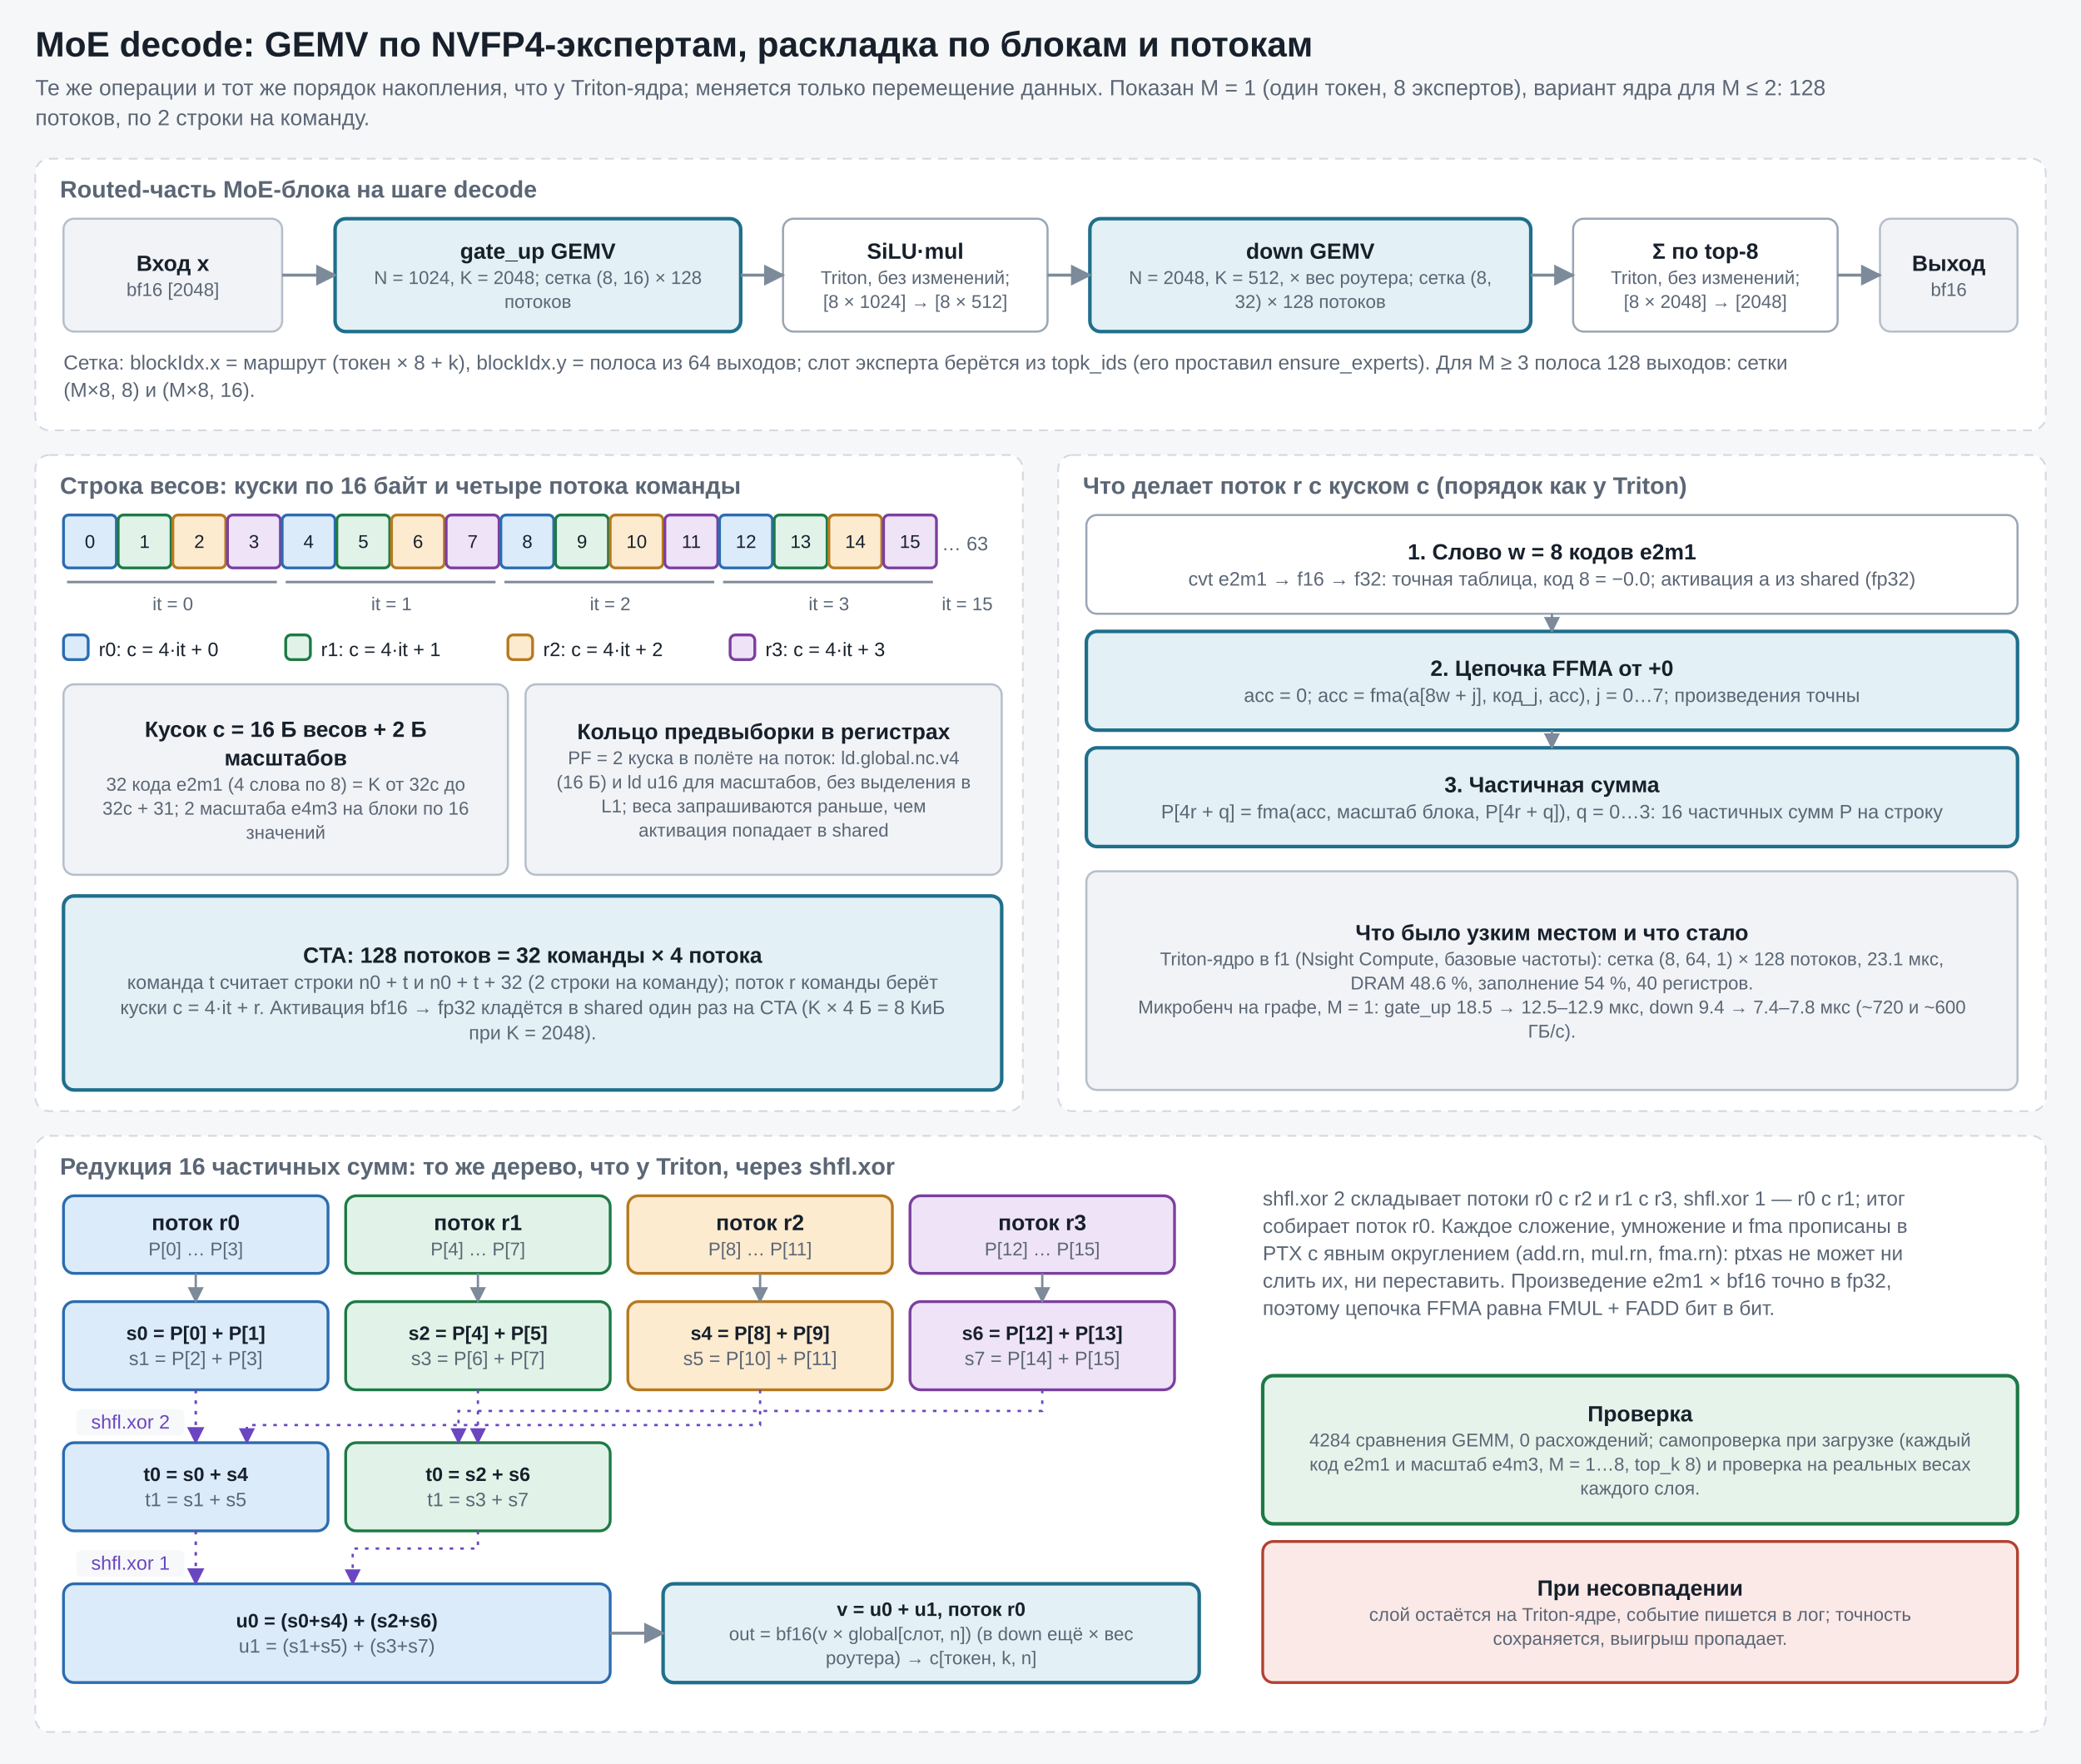
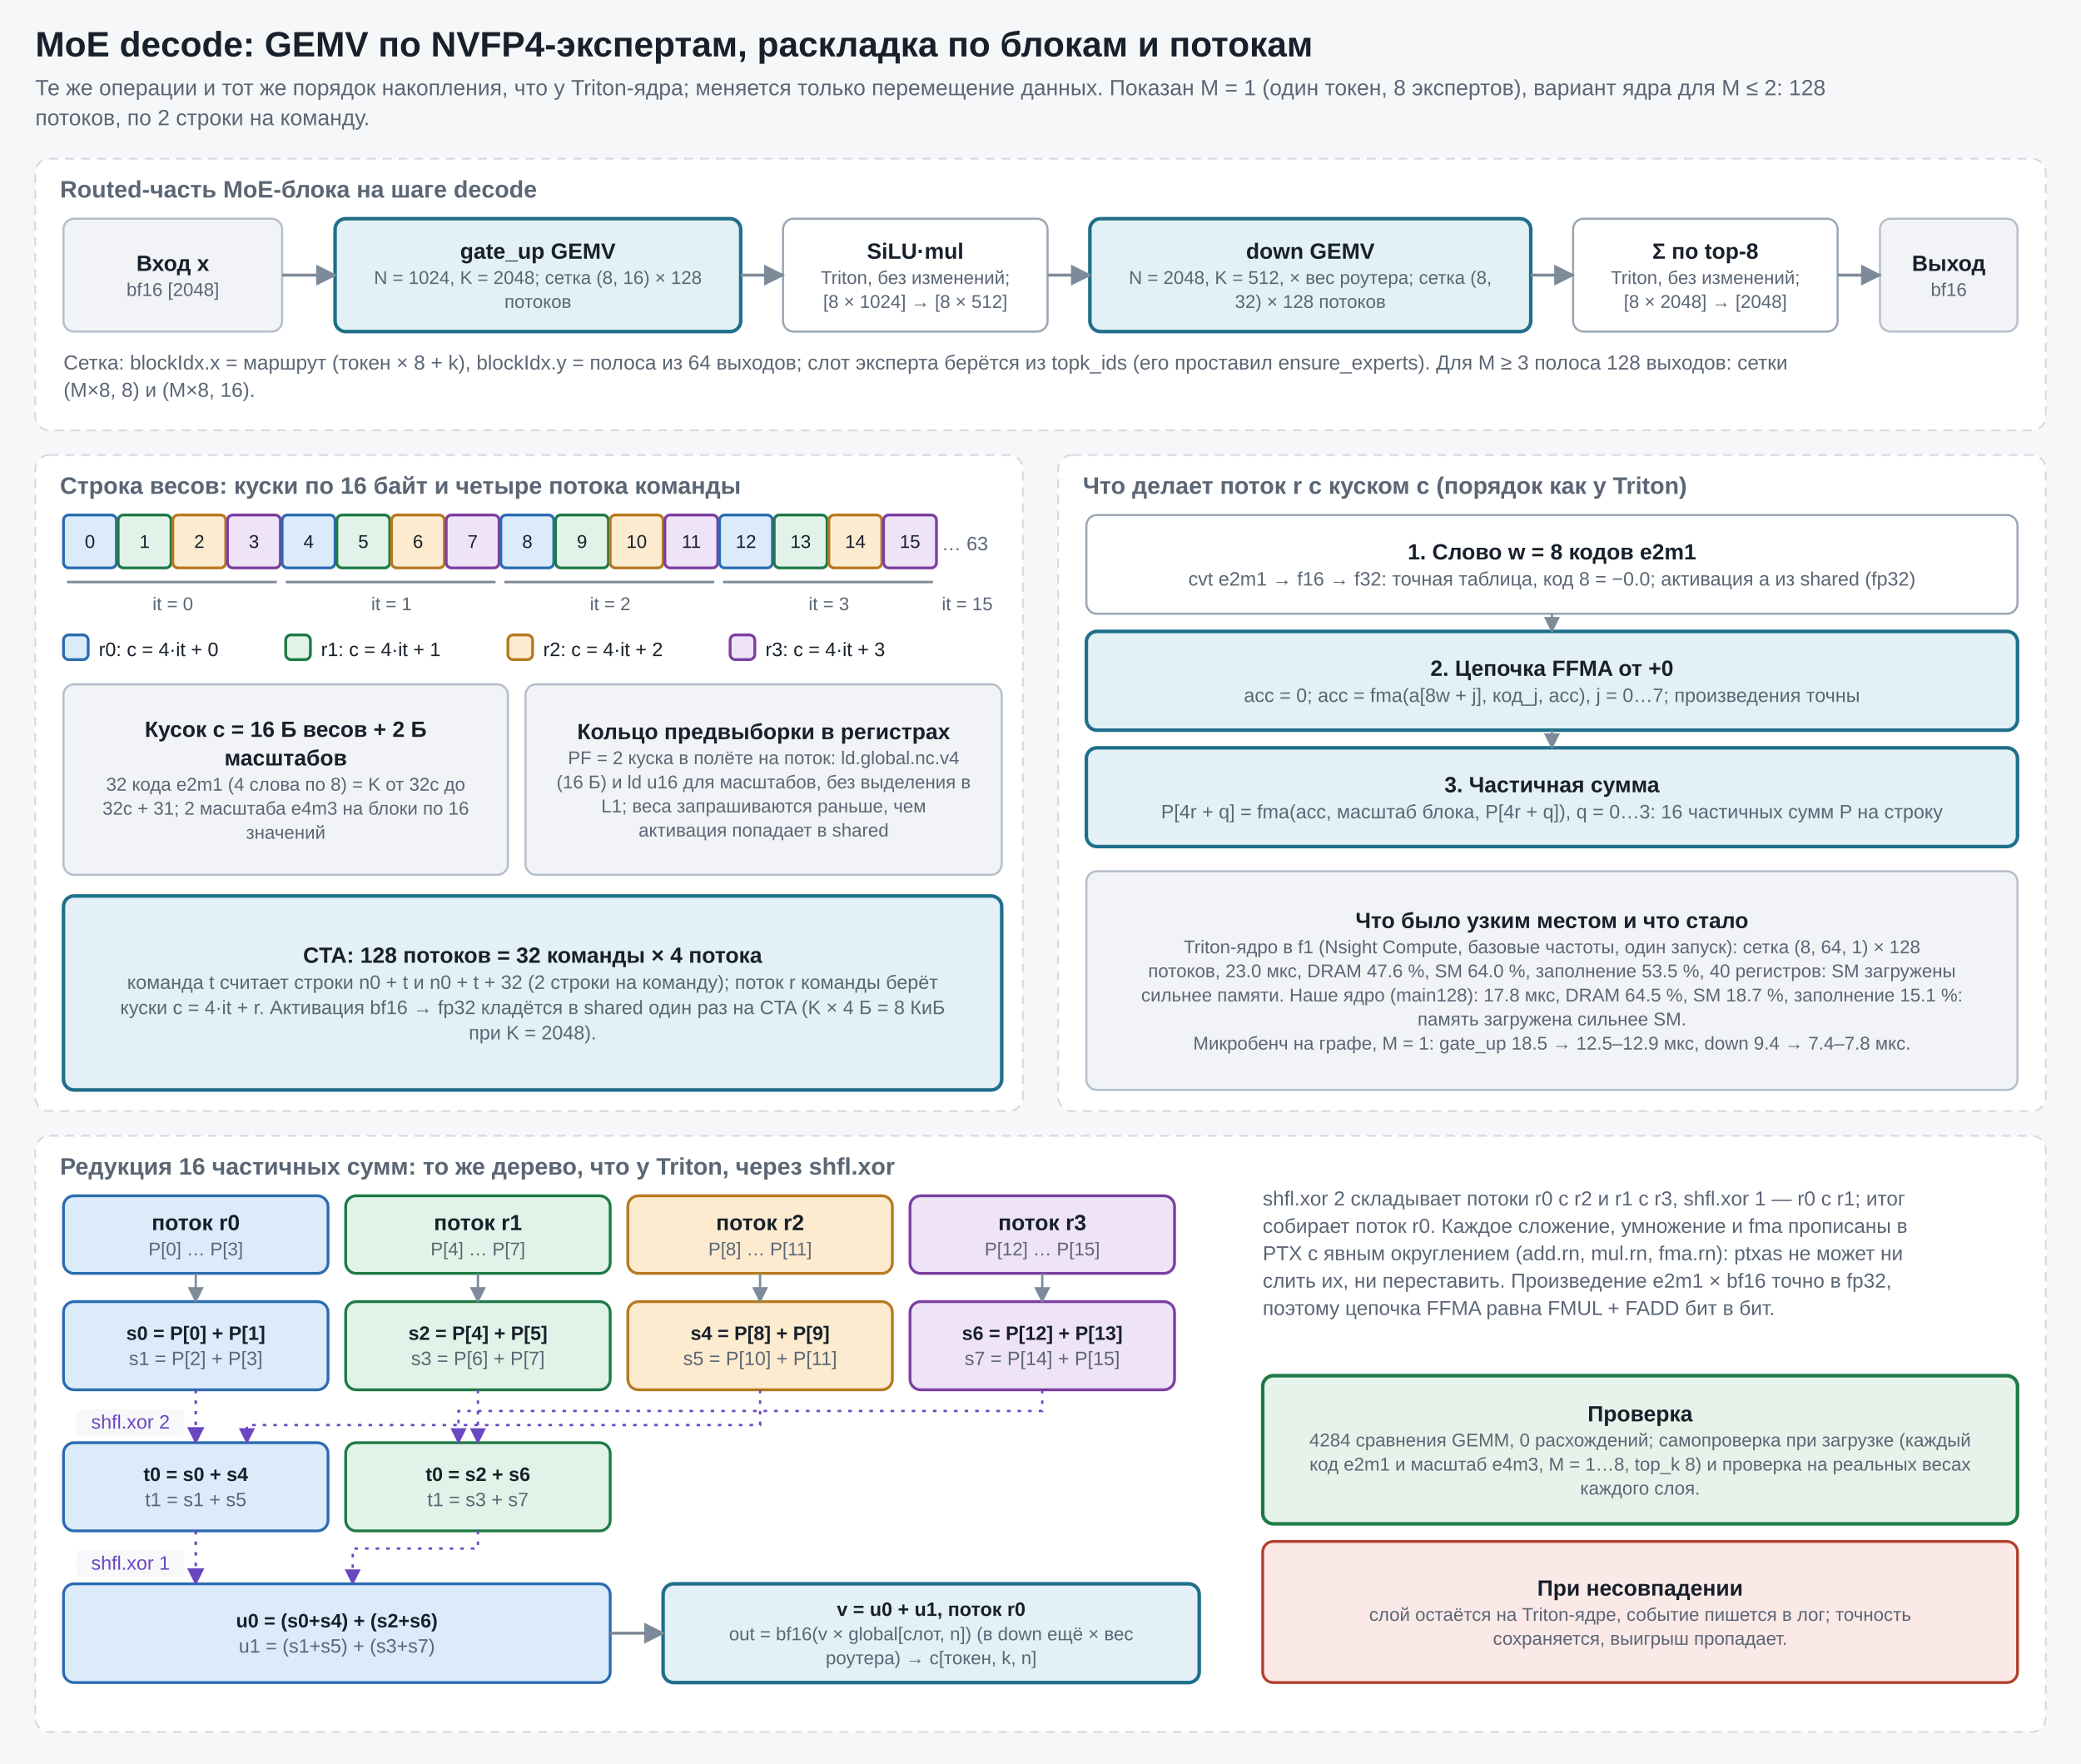
<svg xmlns="http://www.w3.org/2000/svg" viewBox="0 0 1180 1000" width="1180" height="1000" font-family="IBM Plex Sans, Segoe UI, Arial, sans-serif" role="img" aria-label="MoE decode: GEMV по NVFP4-экспертам, раскладка по блокам и потокам">
  <rect width="1180" height="1000" fill="#f6f7f9" />
  <defs>
    <marker id="m-flow" viewBox="0 0 10 10" refX="9" refY="5" markerWidth="7" markerHeight="7" orient="auto">
      <path d="M0,0 L10,5 L0,10 z" fill="#7d8a99" />
    </marker>
    <marker id="m-xfer" viewBox="0 0 10 10" refX="9" refY="5" markerWidth="7" markerHeight="7" orient="auto">
      <path d="M0,0 L10,5 L0,10 z" fill="#b7791f" />
    </marker>
    <marker id="m-sync" viewBox="0 0 10 10" refX="9" refY="5" markerWidth="7" markerHeight="7" orient="auto">
      <path d="M0,0 L10,5 L0,10 z" fill="#6b46c1" />
    </marker>
    <marker id="m-lever" viewBox="0 0 10 10" refX="9" refY="5" markerWidth="7" markerHeight="7" orient="auto">
      <path d="M0,0 L10,5 L0,10 z" fill="#1f6f8b" />
    </marker>
    <marker id="m-old" viewBox="0 0 10 10" refX="9" refY="5" markerWidth="7" markerHeight="7" orient="auto">
      <path d="M0,0 L10,5 L0,10 z" fill="#b3402f" />
    </marker>
    <marker id="m-a0" viewBox="0 0 10 10" refX="9" refY="5" markerWidth="7" markerHeight="7" orient="auto">
      <path d="M0,0 L10,5 L0,10 z" fill="#2b6cb0" />
    </marker>
    <marker id="m-a1" viewBox="0 0 10 10" refX="9" refY="5" markerWidth="7" markerHeight="7" orient="auto">
      <path d="M0,0 L10,5 L0,10 z" fill="#1d7a46" />
    </marker>
    <marker id="m-a2" viewBox="0 0 10 10" refX="9" refY="5" markerWidth="7" markerHeight="7" orient="auto">
      <path d="M0,0 L10,5 L0,10 z" fill="#b7791f" />
    </marker>
  </defs>
  <text x="20" y="32" font-size="20" font-weight="600" fill="#17202b">MoE decode: GEMV по NVFP4-экспертам, раскладка по блокам и потокам</text>
  <text x="20" y="54" font-size="12.5" fill="#5b6675">Те же операции и тот же порядок накопления, что у Triton-ядра; меняется только перемещение данных. Показан M = 1 (один токен, 8 экспертов), вариант ядра для M ≤ 2: 128</text>
  <text x="20" y="71" font-size="12.5" fill="#5b6675">потоков, по 2 строки на команду.</text>
  <rect x="20" y="90" width="1140" height="154" rx="8" fill="#ffffff" stroke="#d3d9e1" stroke-dasharray="5 4" />
  <text x="34" y="112" font-size="13.5" font-weight="600" fill="#5b6675">Routed-часть MoE-блока на шаге decode</text>
  <rect x="20" y="258" width="560" height="372" rx="8" fill="#ffffff" stroke="#d3d9e1" stroke-dasharray="5 4" />
  <text x="34" y="280" font-size="13.5" font-weight="600" fill="#5b6675">Строка весов: куски по 16 байт и четыре потока команды</text>
  <rect x="600" y="258" width="560" height="372" rx="8" fill="#ffffff" stroke="#d3d9e1" stroke-dasharray="5 4" />
  <text x="614" y="280" font-size="13.5" font-weight="600" fill="#5b6675">Что делает поток r с куском c (порядок как у Triton)</text>
  <rect x="20" y="644" width="1140" height="338" rx="8" fill="#ffffff" stroke="#d3d9e1" stroke-dasharray="5 4" />
  <text x="34" y="666" font-size="13.5" font-weight="600" fill="#5b6675">Редукция 16 частичных сумм: то же дерево, что у Triton, через shfl.xor</text>
  <rect x="36" y="124" width="124" height="64" rx="6" fill="#f1f3f6" stroke="#b5bfcb" stroke-width="1.2" />
  <text x="98.0" y="153.6" font-size="12.5" font-weight="600" fill="#17202b" text-anchor="middle">Вход x</text>
  <text x="98.0" y="167.8" font-size="10.5" font-weight="400" fill="#5b6675" text-anchor="middle">bf16 [2048]</text>
  <rect x="190" y="124" width="230" height="64" rx="6" fill="#e3f0f5" stroke="#1f6f8b" stroke-width="2" />
  <text x="305.0" y="146.7" font-size="12.5" font-weight="600" fill="#17202b" text-anchor="middle">gate_up GEMV</text>
  <text x="305.0" y="161.0" font-size="10.5" font-weight="400" fill="#5b6675" text-anchor="middle">N = 1024, K = 2048; сетка (8, 16) × 128</text>
  <text x="305.0" y="174.6" font-size="10.5" font-weight="400" fill="#5b6675" text-anchor="middle">потоков</text>
  <rect x="444" y="124" width="150" height="64" rx="6" fill="#ffffff" stroke="#9aa6b4" stroke-width="1.2" />
  <text x="519.0" y="146.7" font-size="12.5" font-weight="600" fill="#17202b" text-anchor="middle">SiLU·mul</text>
  <text x="519.0" y="161.0" font-size="10.5" font-weight="400" fill="#5b6675" text-anchor="middle">Triton, без изменений;</text>
  <text x="519.0" y="174.6" font-size="10.5" font-weight="400" fill="#5b6675" text-anchor="middle">[8 × 1024] → [8 × 512]</text>
  <rect x="618" y="124" width="250" height="64" rx="6" fill="#e3f0f5" stroke="#1f6f8b" stroke-width="2" />
  <text x="743.0" y="146.7" font-size="12.5" font-weight="600" fill="#17202b" text-anchor="middle">down GEMV</text>
  <text x="743.0" y="161.0" font-size="10.5" font-weight="400" fill="#5b6675" text-anchor="middle">N = 2048, K = 512, × вес роутера; сетка (8,</text>
  <text x="743.0" y="174.6" font-size="10.5" font-weight="400" fill="#5b6675" text-anchor="middle">32) × 128 потоков</text>
  <rect x="892" y="124" width="150" height="64" rx="6" fill="#ffffff" stroke="#9aa6b4" stroke-width="1.2" />
  <text x="967.0" y="146.7" font-size="12.5" font-weight="600" fill="#17202b" text-anchor="middle">Σ по top-8</text>
  <text x="967.0" y="161.0" font-size="10.5" font-weight="400" fill="#5b6675" text-anchor="middle">Triton, без изменений;</text>
  <text x="967.0" y="174.6" font-size="10.5" font-weight="400" fill="#5b6675" text-anchor="middle">[8 × 2048] → [2048]</text>
  <rect x="1066" y="124" width="78" height="64" rx="6" fill="#f1f3f6" stroke="#b5bfcb" stroke-width="1.2" />
  <text x="1105.0" y="153.6" font-size="12.5" font-weight="600" fill="#17202b" text-anchor="middle">Выход</text>
  <text x="1105.0" y="167.8" font-size="10.5" font-weight="400" fill="#5b6675" text-anchor="middle">bf16</text>
  <text x="36" y="209.5" font-size="11.5" font-weight="400" fill="#5b6675" text-anchor="start">Сетка: blockIdx.x = маршрут (токен × 8 + k), blockIdx.y = полоса из 64 выходов; слот эксперта берётся из topk_ids (его проставил ensure_experts). Для M ≥ 3 полоса 128 выходов: сетки</text>
  <text x="36" y="225.025" font-size="11.5" font-weight="400" fill="#5b6675" text-anchor="start">(M×8, 8) и (M×8, 16).</text>
  <rect x="36" y="292" width="30" height="30" rx="3" fill="#dcebfa" stroke="#2b6cb0" stroke-width="1.6" />
  <text x="51.0" y="310.675" font-size="10.5" fill="#17202b" text-anchor="middle">0</text>
  <rect x="67" y="292" width="30" height="30" rx="3" fill="#e1f3e8" stroke="#1d7a46" stroke-width="1.6" />
  <text x="82.0" y="310.675" font-size="10.5" fill="#17202b" text-anchor="middle">1</text>
  <rect x="98" y="292" width="30" height="30" rx="3" fill="#fdebd0" stroke="#b7791f" stroke-width="1.6" />
  <text x="113.0" y="310.675" font-size="10.5" fill="#17202b" text-anchor="middle">2</text>
  <rect x="129" y="292" width="30" height="30" rx="3" fill="#efe3f7" stroke="#7b3fa0" stroke-width="1.6" />
  <text x="144.0" y="310.675" font-size="10.5" fill="#17202b" text-anchor="middle">3</text>
  <rect x="160" y="292" width="30" height="30" rx="3" fill="#dcebfa" stroke="#2b6cb0" stroke-width="1.6" />
  <text x="175.0" y="310.675" font-size="10.5" fill="#17202b" text-anchor="middle">4</text>
  <rect x="191" y="292" width="30" height="30" rx="3" fill="#e1f3e8" stroke="#1d7a46" stroke-width="1.6" />
  <text x="206.0" y="310.675" font-size="10.5" fill="#17202b" text-anchor="middle">5</text>
  <rect x="222" y="292" width="30" height="30" rx="3" fill="#fdebd0" stroke="#b7791f" stroke-width="1.6" />
  <text x="237.0" y="310.675" font-size="10.5" fill="#17202b" text-anchor="middle">6</text>
  <rect x="253" y="292" width="30" height="30" rx="3" fill="#efe3f7" stroke="#7b3fa0" stroke-width="1.6" />
  <text x="268.0" y="310.675" font-size="10.5" fill="#17202b" text-anchor="middle">7</text>
  <rect x="284" y="292" width="30" height="30" rx="3" fill="#dcebfa" stroke="#2b6cb0" stroke-width="1.6" />
  <text x="299.0" y="310.675" font-size="10.5" fill="#17202b" text-anchor="middle">8</text>
  <rect x="315" y="292" width="30" height="30" rx="3" fill="#e1f3e8" stroke="#1d7a46" stroke-width="1.6" />
  <text x="330.0" y="310.675" font-size="10.5" fill="#17202b" text-anchor="middle">9</text>
  <rect x="346" y="292" width="30" height="30" rx="3" fill="#fdebd0" stroke="#b7791f" stroke-width="1.6" />
  <text x="361.0" y="310.675" font-size="10.5" fill="#17202b" text-anchor="middle">10</text>
  <rect x="377" y="292" width="30" height="30" rx="3" fill="#efe3f7" stroke="#7b3fa0" stroke-width="1.6" />
  <text x="392.0" y="310.675" font-size="10.5" fill="#17202b" text-anchor="middle">11</text>
  <rect x="408" y="292" width="30" height="30" rx="3" fill="#dcebfa" stroke="#2b6cb0" stroke-width="1.6" />
  <text x="423.0" y="310.675" font-size="10.5" fill="#17202b" text-anchor="middle">12</text>
  <rect x="439" y="292" width="30" height="30" rx="3" fill="#e1f3e8" stroke="#1d7a46" stroke-width="1.6" />
  <text x="454.0" y="310.675" font-size="10.5" fill="#17202b" text-anchor="middle">13</text>
  <rect x="470" y="292" width="30" height="30" rx="3" fill="#fdebd0" stroke="#b7791f" stroke-width="1.6" />
  <text x="485.0" y="310.675" font-size="10.5" fill="#17202b" text-anchor="middle">14</text>
  <rect x="501" y="292" width="30" height="30" rx="3" fill="#efe3f7" stroke="#7b3fa0" stroke-width="1.6" />
  <text x="516.0" y="310.675" font-size="10.5" fill="#17202b" text-anchor="middle">15</text>
  <text x="534" y="312" font-size="11" font-weight="400" fill="#5b6675" text-anchor="start">… 63</text>
  <text x="98" y="346" font-size="10.5" font-weight="400" fill="#5b6675" text-anchor="middle">it = 0</text>
  <text x="222" y="346" font-size="10.5" font-weight="400" fill="#5b6675" text-anchor="middle">it = 1</text>
  <text x="346" y="346" font-size="10.5" font-weight="400" fill="#5b6675" text-anchor="middle">it = 2</text>
  <text x="470" y="346" font-size="10.5" font-weight="400" fill="#5b6675" text-anchor="middle">it = 3</text>
  <text x="534" y="346" font-size="10.5" font-weight="400" fill="#5b6675" text-anchor="start">it = 15</text>
  <rect x="36" y="360" width="14" height="14" rx="3" fill="#dcebfa" stroke="#2b6cb0" stroke-width="1.6" />
  <text x="56" y="372" font-size="11" font-weight="400" fill="#17202b" text-anchor="start">r0: c = 4·it + 0</text>
  <rect x="162" y="360" width="14" height="14" rx="3" fill="#e1f3e8" stroke="#1d7a46" stroke-width="1.6" />
  <text x="182" y="372" font-size="11" font-weight="400" fill="#17202b" text-anchor="start">r1: c = 4·it + 1</text>
  <rect x="288" y="360" width="14" height="14" rx="3" fill="#fdebd0" stroke="#b7791f" stroke-width="1.6" />
  <text x="308" y="372" font-size="11" font-weight="400" fill="#17202b" text-anchor="start">r2: c = 4·it + 2</text>
  <rect x="414" y="360" width="14" height="14" rx="3" fill="#efe3f7" stroke="#7b3fa0" stroke-width="1.6" />
  <text x="434" y="372" font-size="11" font-weight="400" fill="#17202b" text-anchor="start">r3: c = 4·it + 3</text>
  <rect x="36" y="388" width="252" height="108" rx="6" fill="#f1f3f6" stroke="#b5bfcb" stroke-width="1.2" />
  <text x="162.0" y="417.8" font-size="12.5" font-weight="600" fill="#17202b" text-anchor="middle">Кусок c = 16 Б весов + 2 Б</text>
  <text x="162.0" y="434.0" font-size="12.5" font-weight="600" fill="#17202b" text-anchor="middle">масштабов</text>
  <text x="162.0" y="448.3" font-size="10.5" font-weight="400" fill="#5b6675" text-anchor="middle">32 кода e2m1 (4 слова по 8) = K от 32c до</text>
  <text x="162.0" y="461.9" font-size="10.5" font-weight="400" fill="#5b6675" text-anchor="middle">32c + 31; 2 масштаба e4m3 на блоки по 16</text>
  <text x="162.0" y="475.6" font-size="10.5" font-weight="400" fill="#5b6675" text-anchor="middle">значений</text>
  <rect x="298" y="388" width="270" height="108" rx="6" fill="#f1f3f6" stroke="#b5bfcb" stroke-width="1.2" />
  <text x="433.0" y="419.1" font-size="12.5" font-weight="600" fill="#17202b" text-anchor="middle">Кольцо предвыборки в регистрах</text>
  <text x="433.0" y="433.3" font-size="10.5" font-weight="400" fill="#5b6675" text-anchor="middle">PF = 2 куска в полёте на поток: ld.global.nc.v4</text>
  <text x="433.0" y="447.0" font-size="10.5" font-weight="400" fill="#5b6675" text-anchor="middle">(16 Б) и ld u16 для масштабов, без выделения в</text>
  <text x="433.0" y="460.6" font-size="10.5" font-weight="400" fill="#5b6675" text-anchor="middle">L1; веса запрашиваются раньше, чем</text>
  <text x="433.0" y="474.3" font-size="10.5" font-weight="400" fill="#5b6675" text-anchor="middle">активация попадает в shared</text>
  <rect x="36" y="508" width="532" height="110" rx="6" fill="#e3f0f5" stroke="#1f6f8b" stroke-width="2" />
  <text x="302.0" y="545.9" font-size="12.5" font-weight="600" fill="#17202b" text-anchor="middle">CTA: 128 потоков = 32 команды × 4 потока</text>
  <text x="302.0" y="560.7" font-size="11" font-weight="400" fill="#5b6675" text-anchor="middle">команда t считает строки n0 + t и n0 + t + 32 (2 строки на команду); поток r команды берёт</text>
  <text x="302.0" y="575.0" font-size="11" font-weight="400" fill="#5b6675" text-anchor="middle">куски c = 4·it + r. Активация bf16 → fp32 кладётся в shared один раз на CTA (K × 4 Б = 8 КиБ</text>
  <text x="302.0" y="589.3" font-size="11" font-weight="400" fill="#5b6675" text-anchor="middle">при K = 2048).</text>
  <rect x="616" y="292" width="528" height="56" rx="6" fill="#ffffff" stroke="#9aa6b4" stroke-width="1.2" />
  <text x="880.0" y="317.2" font-size="12.5" font-weight="600" fill="#17202b" text-anchor="middle">1. Слово w = 8 кодов e2m1</text>
  <text x="880.0" y="332.0" font-size="11" font-weight="400" fill="#5b6675" text-anchor="middle">cvt e2m1 → f16 → f32: точная таблица, код 8 = −0.0; активация a из shared (fp32)</text>
  <rect x="616" y="358" width="528" height="56" rx="6" fill="#e3f0f5" stroke="#1f6f8b" stroke-width="2" />
  <text x="880.0" y="383.2" font-size="12.5" font-weight="600" fill="#17202b" text-anchor="middle">2. Цепочка FFMA от +0</text>
  <text x="880.0" y="398.0" font-size="11" font-weight="400" fill="#5b6675" text-anchor="middle">acc = 0; acc = fma(a[8w + j], код_j, acc), j = 0…7; произведения точны</text>
  <rect x="616" y="424" width="528" height="56" rx="6" fill="#e3f0f5" stroke="#1f6f8b" stroke-width="2" />
  <text x="880.0" y="449.2" font-size="12.5" font-weight="600" fill="#17202b" text-anchor="middle">3. Частичная сумма</text>
  <text x="880.0" y="464.0" font-size="11" font-weight="400" fill="#5b6675" text-anchor="middle">P[4r + q] = fma(acc, масштаб блока, P[4r + q]), q = 0…3: 16 частичных сумм P на строку</text>
  <rect x="616" y="494" width="528" height="124" rx="6" fill="#f1f3f6" stroke="#b5bfcb" stroke-width="1.2" />
-   <text x="880.0" y="533.1" font-size="12.5" font-weight="600" fill="#17202b" text-anchor="middle">Что было узким местом и что стало</text>
-   <text x="880.0" y="547.3" font-size="10.5" font-weight="400" fill="#5b6675" text-anchor="middle">Triton-ядро в f1 (Nsight Compute, базовые частоты): сетка (8, 64, 1) × 128 потоков, 23.1 мкс,</text>
-   <text x="880.0" y="561.0" font-size="10.5" font-weight="400" fill="#5b6675" text-anchor="middle">DRAM 48.6 %, заполнение 54 %, 40 регистров.</text>
-   <text x="880.0" y="574.6" font-size="10.5" font-weight="400" fill="#5b6675" text-anchor="middle">Микробенч на графе, M = 1: gate_up 18.5 → 12.5–12.9 мкс, down 9.4 → 7.4–7.8 мкс (~720 и ~600</text>
-   <text x="880.0" y="588.3" font-size="10.5" font-weight="400" fill="#5b6675" text-anchor="middle">ГБ/с).</text>
+   <text x="880.0" y="526.2" font-size="12.5" font-weight="600" fill="#17202b" text-anchor="middle">Что было узким местом и что стало</text>
+   <text x="880.0" y="540.5" font-size="10.5" font-weight="400" fill="#5b6675" text-anchor="middle">Triton-ядро в f1 (Nsight Compute, базовые частоты, один запуск): сетка (8, 64, 1) × 128</text>
+   <text x="880.0" y="554.1" font-size="10.5" font-weight="400" fill="#5b6675" text-anchor="middle">потоков, 23.0 мкс, DRAM 47.6 %, SM 64.0 %, заполнение 53.5 %, 40 регистров: SM загружены</text>
+   <text x="880.0" y="567.8" font-size="10.5" font-weight="400" fill="#5b6675" text-anchor="middle">сильнее памяти. Наше ядро (main128): 17.8 мкс, DRAM 64.5 %, SM 18.7 %, заполнение 15.1 %:</text>
+   <text x="880.0" y="581.4" font-size="10.5" font-weight="400" fill="#5b6675" text-anchor="middle">память загружена сильнее SM.</text>
+   <text x="880.0" y="595.1" font-size="10.5" font-weight="400" fill="#5b6675" text-anchor="middle">Микробенч на графе, M = 1: gate_up 18.5 → 12.5–12.9 мкс, down 9.4 → 7.4–7.8 мкс.</text>
  <rect x="36" y="678" width="150" height="44" rx="6" fill="#dcebfa" stroke="#2b6cb0" stroke-width="1.6" />
  <text x="111.0" y="697.5" font-size="12.5" font-weight="600" fill="#17202b" text-anchor="middle">поток r0</text>
  <text x="111.0" y="711.8" font-size="10.5" font-weight="400" fill="#5b6675" text-anchor="middle">P[0] … P[3]</text>
  <rect x="36" y="738" width="150" height="50" rx="6" fill="#dcebfa" stroke="#2b6cb0" stroke-width="1.6" />
  <text x="111.0" y="759.7" font-size="11" font-weight="600" fill="#17202b" text-anchor="middle">s0 = P[0] + P[1]</text>
  <text x="111.0" y="774.0" font-size="11" font-weight="400" fill="#5b6675" text-anchor="middle">s1 = P[2] + P[3]</text>
  <rect x="196" y="678" width="150" height="44" rx="6" fill="#e1f3e8" stroke="#1d7a46" stroke-width="1.6" />
  <text x="271.0" y="697.5" font-size="12.5" font-weight="600" fill="#17202b" text-anchor="middle">поток r1</text>
  <text x="271.0" y="711.8" font-size="10.5" font-weight="400" fill="#5b6675" text-anchor="middle">P[4] … P[7]</text>
  <rect x="196" y="738" width="150" height="50" rx="6" fill="#e1f3e8" stroke="#1d7a46" stroke-width="1.6" />
  <text x="271.0" y="759.7" font-size="11" font-weight="600" fill="#17202b" text-anchor="middle">s2 = P[4] + P[5]</text>
  <text x="271.0" y="774.0" font-size="11" font-weight="400" fill="#5b6675" text-anchor="middle">s3 = P[6] + P[7]</text>
  <rect x="356" y="678" width="150" height="44" rx="6" fill="#fdebd0" stroke="#b7791f" stroke-width="1.6" />
  <text x="431.0" y="697.5" font-size="12.5" font-weight="600" fill="#17202b" text-anchor="middle">поток r2</text>
  <text x="431.0" y="711.8" font-size="10.5" font-weight="400" fill="#5b6675" text-anchor="middle">P[8] … P[11]</text>
  <rect x="356" y="738" width="150" height="50" rx="6" fill="#fdebd0" stroke="#b7791f" stroke-width="1.6" />
  <text x="431.0" y="759.7" font-size="11" font-weight="600" fill="#17202b" text-anchor="middle">s4 = P[8] + P[9]</text>
  <text x="431.0" y="774.0" font-size="11" font-weight="400" fill="#5b6675" text-anchor="middle">s5 = P[10] + P[11]</text>
  <rect x="516" y="678" width="150" height="44" rx="6" fill="#efe3f7" stroke="#7b3fa0" stroke-width="1.6" />
  <text x="591.0" y="697.5" font-size="12.5" font-weight="600" fill="#17202b" text-anchor="middle">поток r3</text>
  <text x="591.0" y="711.8" font-size="10.5" font-weight="400" fill="#5b6675" text-anchor="middle">P[12] … P[15]</text>
  <rect x="516" y="738" width="150" height="50" rx="6" fill="#efe3f7" stroke="#7b3fa0" stroke-width="1.6" />
  <text x="591.0" y="759.7" font-size="11" font-weight="600" fill="#17202b" text-anchor="middle">s6 = P[12] + P[13]</text>
  <text x="591.0" y="774.0" font-size="11" font-weight="400" fill="#5b6675" text-anchor="middle">s7 = P[14] + P[15]</text>
  <rect x="36" y="818" width="150" height="50" rx="6" fill="#dcebfa" stroke="#2b6cb0" stroke-width="1.6" />
  <text x="111.0" y="839.7" font-size="11" font-weight="600" fill="#17202b" text-anchor="middle">t0 = s0 + s4</text>
  <text x="111.0" y="854.0" font-size="11" font-weight="400" fill="#5b6675" text-anchor="middle">t1 = s1 + s5</text>
  <rect x="196" y="818" width="150" height="50" rx="6" fill="#e1f3e8" stroke="#1d7a46" stroke-width="1.6" />
  <text x="271.0" y="839.7" font-size="11" font-weight="600" fill="#17202b" text-anchor="middle">t0 = s2 + s6</text>
  <text x="271.0" y="854.0" font-size="11" font-weight="400" fill="#5b6675" text-anchor="middle">t1 = s3 + s7</text>
  <rect x="36" y="898" width="310" height="56" rx="6" fill="#dcebfa" stroke="#2b6cb0" stroke-width="1.6" />
  <text x="191.0" y="922.7" font-size="11" font-weight="600" fill="#17202b" text-anchor="middle">u0 = (s0+s4) + (s2+s6)</text>
  <text x="191.0" y="937.0" font-size="11" font-weight="400" fill="#5b6675" text-anchor="middle">u1 = (s1+s5) + (s3+s7)</text>
  <rect x="376" y="898" width="304" height="56" rx="6" fill="#e3f0f5" stroke="#1f6f8b" stroke-width="2" />
  <text x="528.0" y="916.2" font-size="11" font-weight="600" fill="#17202b" text-anchor="middle">v = u0 + u1, поток r0</text>
  <text x="528.0" y="930.0" font-size="10.5" font-weight="400" fill="#5b6675" text-anchor="middle">out = bf16(v × global[слот, n]) (в down ещё × вес</text>
  <text x="528.0" y="943.6" font-size="10.5" font-weight="400" fill="#5b6675" text-anchor="middle">роутера) → c[токен, k, n]</text>
  <text x="716" y="683.5" font-size="11.5" font-weight="400" fill="#5b6675" text-anchor="start">shfl.xor 2 складывает потоки r0 с r2 и r1 с r3, shfl.xor 1 — r0 с r1; итог</text>
  <text x="716" y="699.025" font-size="11.5" font-weight="400" fill="#5b6675" text-anchor="start">собирает поток r0. Каждое сложение, умножение и fma прописаны в</text>
  <text x="716" y="714.55" font-size="11.5" font-weight="400" fill="#5b6675" text-anchor="start">PTX с явным округлением (add.rn, mul.rn, fma.rn): ptxas не может ни</text>
  <text x="716" y="730.075" font-size="11.5" font-weight="400" fill="#5b6675" text-anchor="start">слить их, ни переставить. Произведение e2m1 × bf16 точно в fp32,</text>
  <text x="716" y="745.6" font-size="11.5" font-weight="400" fill="#5b6675" text-anchor="start">поэтому цепочка FFMA равна FMUL + FADD бит в бит.</text>
  <rect x="716" y="780" width="428" height="84" rx="6" fill="#e5f3ea" stroke="#1d7a46" stroke-width="2" />
  <text x="930.0" y="805.9" font-size="12.5" font-weight="600" fill="#17202b" text-anchor="middle">Проверка</text>
  <text x="930.0" y="820.1" font-size="10.5" font-weight="400" fill="#5b6675" text-anchor="middle">4284 сравнения GEMM, 0 расхождений; самопроверка при загрузке (каждый</text>
  <text x="930.0" y="833.8" font-size="10.5" font-weight="400" fill="#5b6675" text-anchor="middle">код e2m1 и масштаб e4m3, M = 1…8, top_k 8) и проверка на реальных весах</text>
  <text x="930.0" y="847.4" font-size="10.5" font-weight="400" fill="#5b6675" text-anchor="middle">каждого слоя.</text>
  <rect x="716" y="874" width="428" height="80" rx="6" fill="#fbe9e7" stroke="#b3402f" stroke-width="1.6" />
  <text x="930.0" y="904.7" font-size="12.5" font-weight="600" fill="#17202b" text-anchor="middle">При несовпадении</text>
  <text x="930.0" y="919.0" font-size="10.5" font-weight="400" fill="#5b6675" text-anchor="middle">слой остаётся на Triton-ядре, событие пишется в лог; точность</text>
  <text x="930.0" y="932.6" font-size="10.5" font-weight="400" fill="#5b6675" text-anchor="middle">сохраняется, выигрыш пропадает.</text>
  <polyline points="160,156 190,156" fill="none" stroke="#7d8a99" stroke-width="1.7" marker-end="url(#m-flow)" />
  <polyline points="420,156 444,156" fill="none" stroke="#7d8a99" stroke-width="1.7" marker-end="url(#m-flow)" />
  <polyline points="594,156 618,156" fill="none" stroke="#7d8a99" stroke-width="1.7" marker-end="url(#m-flow)" />
  <polyline points="868,156 892,156" fill="none" stroke="#7d8a99" stroke-width="1.7" marker-end="url(#m-flow)" />
  <polyline points="1042,156 1066,156" fill="none" stroke="#7d8a99" stroke-width="1.7" marker-end="url(#m-flow)" />
  <polyline points="38,330 157,330" fill="none" stroke="#7d8a99" stroke-width="1.4" />
  <polyline points="162,330 281,330" fill="none" stroke="#7d8a99" stroke-width="1.4" />
  <polyline points="286,330 405,330" fill="none" stroke="#7d8a99" stroke-width="1.4" />
  <polyline points="410,330 529,330" fill="none" stroke="#7d8a99" stroke-width="1.4" />
  <polyline points="880,348 880,358" fill="none" stroke="#7d8a99" stroke-width="1.3" marker-end="url(#m-flow)" />
  <polyline points="880,414 880,424" fill="none" stroke="#7d8a99" stroke-width="1.3" marker-end="url(#m-flow)" />
  <polyline points="111,722 111,738" fill="none" stroke="#7d8a99" stroke-width="1.3" marker-end="url(#m-flow)" />
  <polyline points="271,722 271,738" fill="none" stroke="#7d8a99" stroke-width="1.3" marker-end="url(#m-flow)" />
  <polyline points="431,722 431,738" fill="none" stroke="#7d8a99" stroke-width="1.3" marker-end="url(#m-flow)" />
  <polyline points="591,722 591,738" fill="none" stroke="#7d8a99" stroke-width="1.3" marker-end="url(#m-flow)" />
  <polyline points="111,788 111,818" fill="none" stroke="#6b46c1" stroke-width="1.4" stroke-dasharray="2 4" marker-end="url(#m-sync)" />
  <rect x="43.3" y="799.0" width="61.3" height="15" rx="3" fill="#f6f7f9" fill-opacity="0.9" />
  <text x="74" y="810" font-size="11" fill="#6b46c1" text-anchor="middle">shfl.xor 2</text>
  <polyline points="431,788 431,808 140,808 140,818" fill="none" stroke="#6b46c1" stroke-width="1.3" stroke-dasharray="2 4" marker-end="url(#m-sync)" />
  <polyline points="591,788 591,800 260,800 260,818" fill="none" stroke="#6b46c1" stroke-width="1.3" stroke-dasharray="2 4" marker-end="url(#m-sync)" />
  <polyline points="271,788 271,818" fill="none" stroke="#6b46c1" stroke-width="1.3" stroke-dasharray="2 4" marker-end="url(#m-sync)" />
  <polyline points="111,868 111,898" fill="none" stroke="#6b46c1" stroke-width="1.4" stroke-dasharray="2 4" marker-end="url(#m-sync)" />
  <rect x="43.3" y="879.0" width="61.3" height="15" rx="3" fill="#f6f7f9" fill-opacity="0.9" />
  <text x="74" y="890" font-size="11" fill="#6b46c1" text-anchor="middle">shfl.xor 1</text>
  <polyline points="271,868 271,878 200,878 200,898" fill="none" stroke="#6b46c1" stroke-width="1.3" stroke-dasharray="2 4" marker-end="url(#m-sync)" />
  <polyline points="346,926 376,926" fill="none" stroke="#7d8a99" stroke-width="1.7" marker-end="url(#m-flow)" />
</svg>
